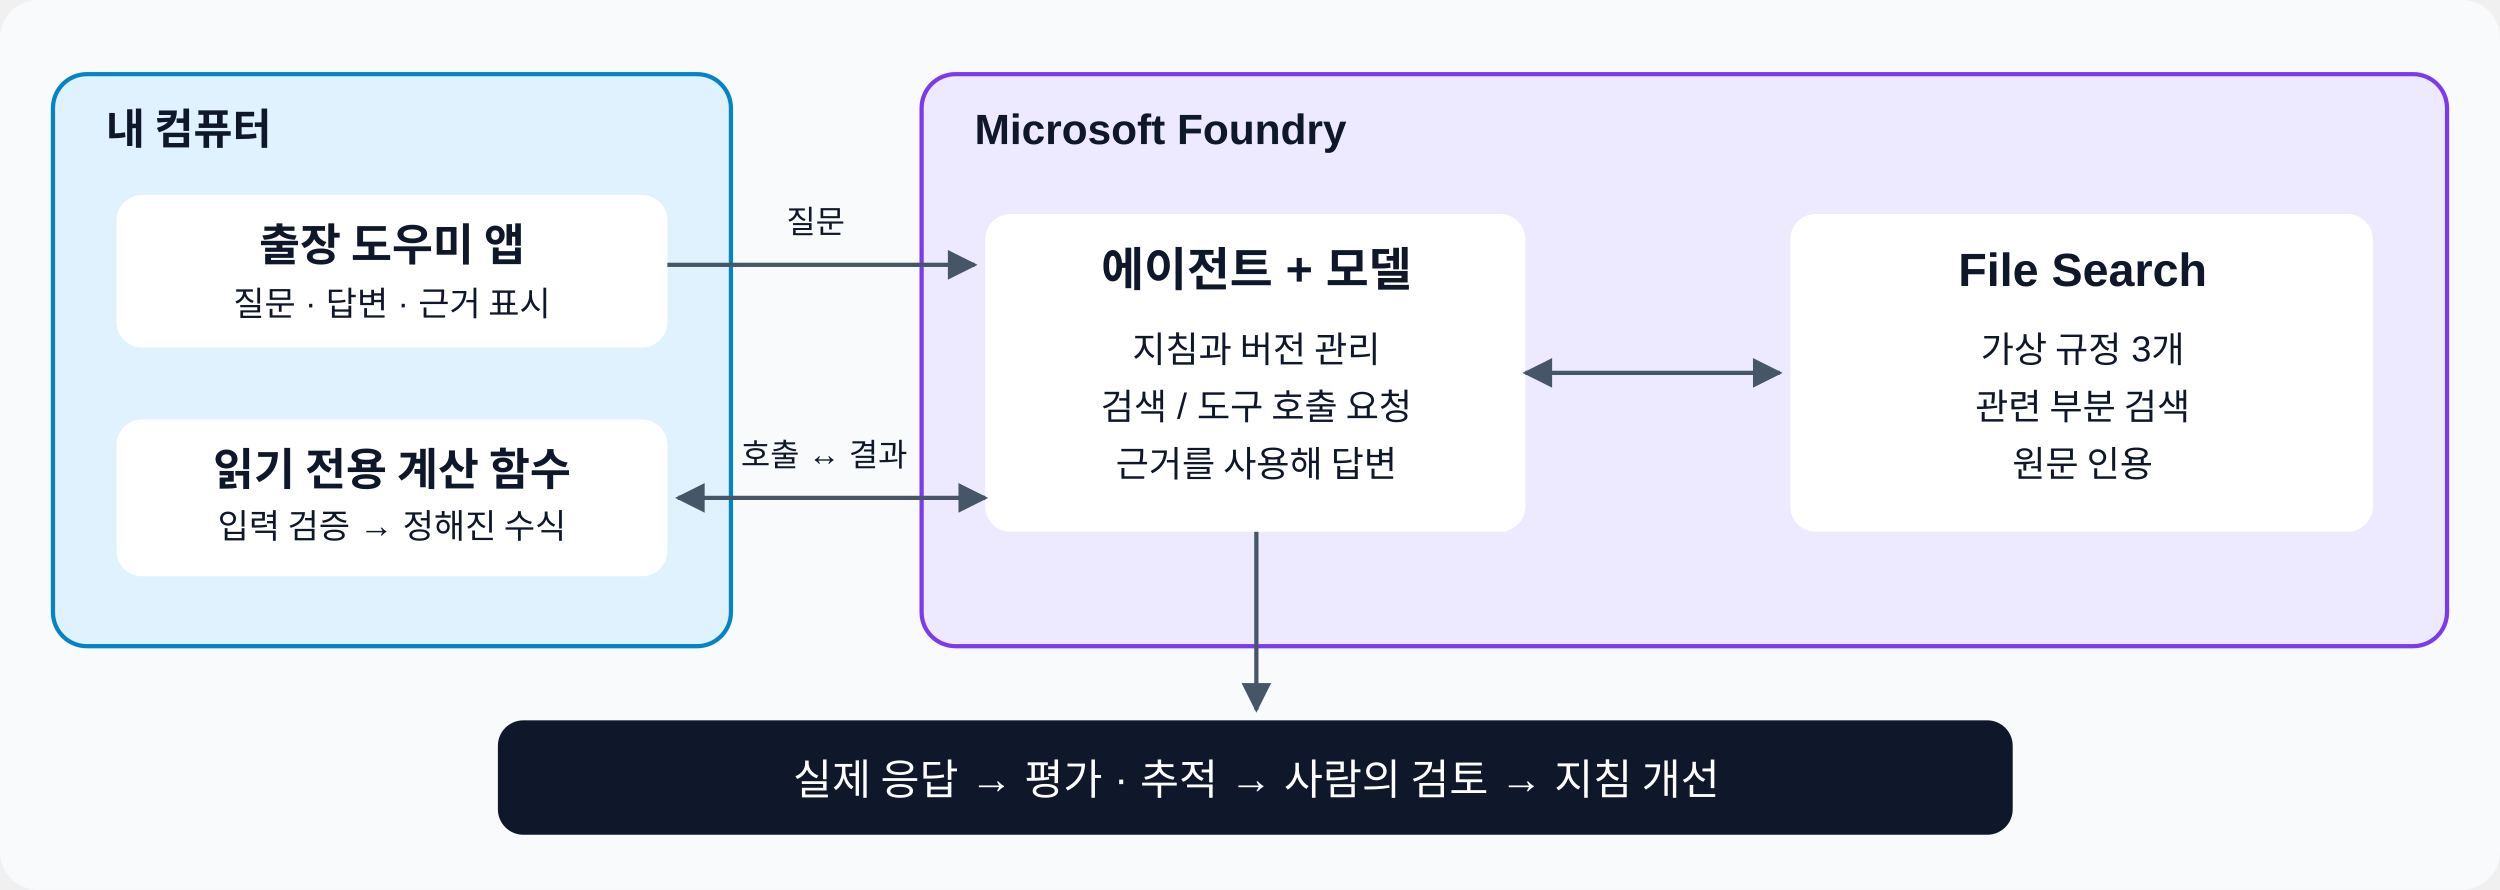
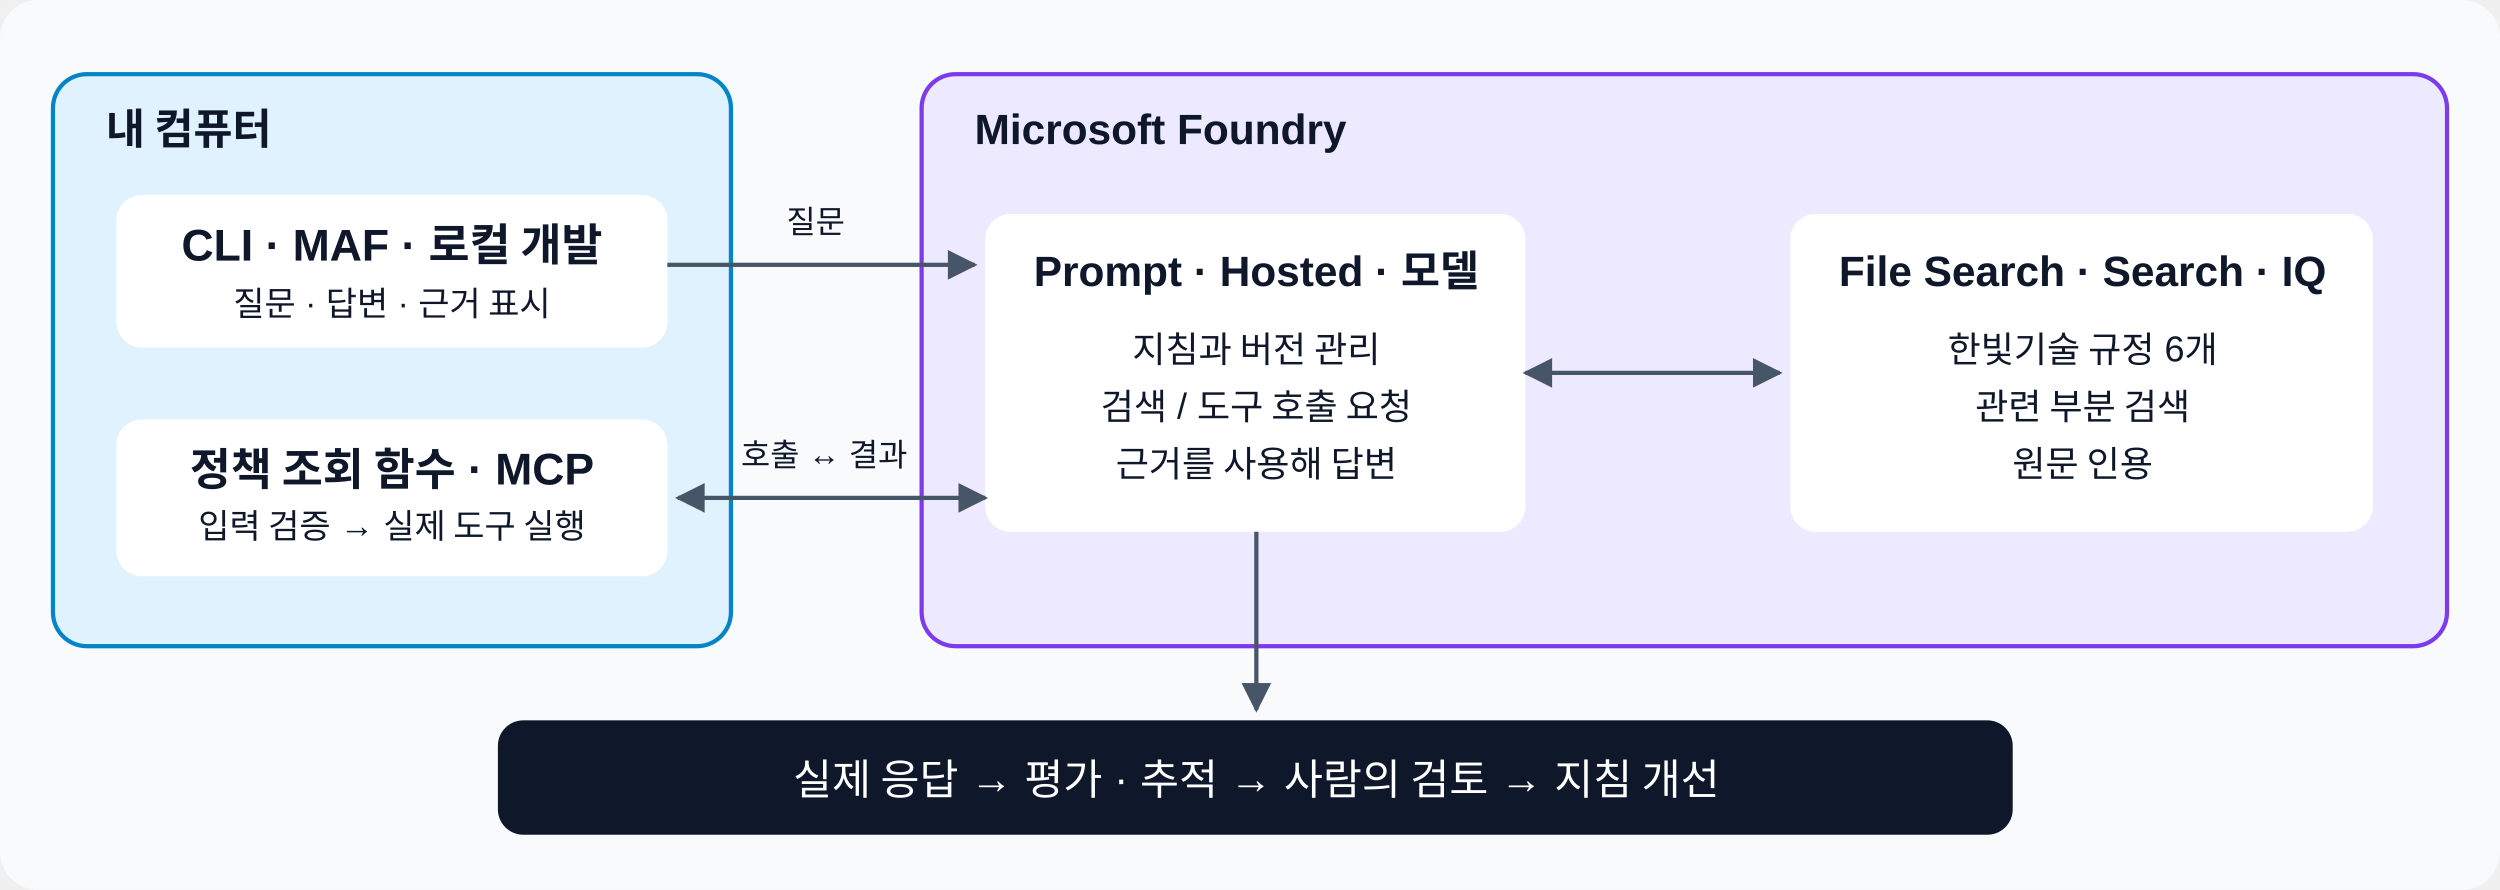
<svg xmlns="http://www.w3.org/2000/svg" width="1180" height="420" viewBox="0 0 1180 420" role="img" aria-labelledby="title desc">
  <defs>
    <marker id="arrow" viewBox="0 0 10 10" refX="9" refY="5" markerWidth="7" markerHeight="7" orient="auto-start-reverse">
      <path d="M 0 0 L 10 5 L 0 10 z" fill="#475569" />
    </marker>
  </defs>
  <rect width="1180" height="420" rx="18" fill="#f8fafc" />
  <g font-family="Arial, Apple SD Gothic Neo, Malgun Gothic, sans-serif" fill="#0f172a">
    <rect x="25" y="35" width="320" height="270" rx="16" fill="#e0f2fe" stroke="#0284c7" stroke-width="2" />
    <text x="50" y="68" font-size="20" font-weight="bold">내 컴퓨터</text>
    <rect x="55" y="92" width="260" height="72" rx="12" fill="white" />
-     <text x="185" y="123" text-anchor="middle" font-size="21" font-weight="bold">출장 도우미 앱</text>
+     <text x="185" y="123" text-anchor="middle" font-size="21" font-weight="bold">CLI · MAF · 로컬 개발</text>
    <text x="185" y="149" text-anchor="middle" font-size="16">질문 · 답변 · 근거 표시</text>
    <rect x="55" y="198" width="260" height="74" rx="12" fill="white" />
-     <text x="185" y="229" text-anchor="middle" font-size="21" font-weight="bold">읽기 전용 계산 함수</text>
-     <text x="185" y="254" text-anchor="middle" font-size="16">입력 검증 → 정해진 수식</text>
+     <text x="185" y="229" text-anchor="middle" font-size="21" font-weight="bold">정책 조회 함수 · MCP</text>
+     <text x="185" y="254" text-anchor="middle" font-size="16">입력 검증 → 실제 도구 실행</text>
    <rect x="435" y="35" width="720" height="270" rx="16" fill="#ede9fe" stroke="#7c3aed" stroke-width="2" />
    <text x="460" y="68" font-size="20" font-weight="bold">Microsoft Foundry</text>
    <rect x="465" y="101" width="255" height="150" rx="12" fill="white" />
-     <text x="593" y="135" text-anchor="middle" font-size="22" font-weight="bold">에이전트 + 모델</text>
+     <text x="593" y="135" text-anchor="middle" font-size="20" font-weight="bold">Prompt · Hosted · 모델</text>
    <text x="593" y="171" text-anchor="middle" font-size="17">지침과 버전 관리</text>
    <text x="593" y="198" text-anchor="middle" font-size="17">검색 / 도구 호출 요청</text>
    <text x="593" y="225" text-anchor="middle" font-size="17">근거를 사용해 답변</text>
    <rect x="845" y="101" width="275" height="150" rx="12" fill="white" />
-     <text x="983" y="135" text-anchor="middle" font-size="22" font-weight="bold">File Search</text>
-     <text x="983" y="171" text-anchor="middle" font-size="17">가상 규정 3개</text>
+     <text x="983" y="135" text-anchor="middle" font-size="20" font-weight="bold">File Search · Search · IQ</text>
+     <text x="983" y="171" text-anchor="middle" font-size="17">한빛기술 규정 6개</text>
    <text x="983" y="198" text-anchor="middle" font-size="17">관련 부분 검색</text>
    <text x="983" y="225" text-anchor="middle" font-size="17">원문 인용</text>
    <path d="M315 125 H460" fill="none" stroke="#475569" stroke-width="2" marker-end="url(#arrow)" />
    <text x="385" y="110" text-anchor="middle" font-size="15">질문</text>
    <path d="M465 235 H320" fill="none" stroke="#475569" stroke-width="2" marker-start="url(#arrow)" marker-end="url(#arrow)" />
    <text x="389" y="220" text-anchor="middle" font-size="15">호출 ↔ 결과</text>
    <path d="M720 176 H840" fill="none" stroke="#475569" stroke-width="2" marker-start="url(#arrow)" marker-end="url(#arrow)" />
    <rect x="235" y="340" width="715" height="54" rx="12" fill="#0f172a" />
    <text x="593" y="375" text-anchor="middle" font-size="20" fill="white">실제 응답 → 평가 · 추적 → 사람의 검토 → 지침 개선</text>
    <path d="M593 251 V335" fill="none" stroke="#475569" stroke-width="2" marker-end="url(#arrow)" />
  </g>
</svg>
